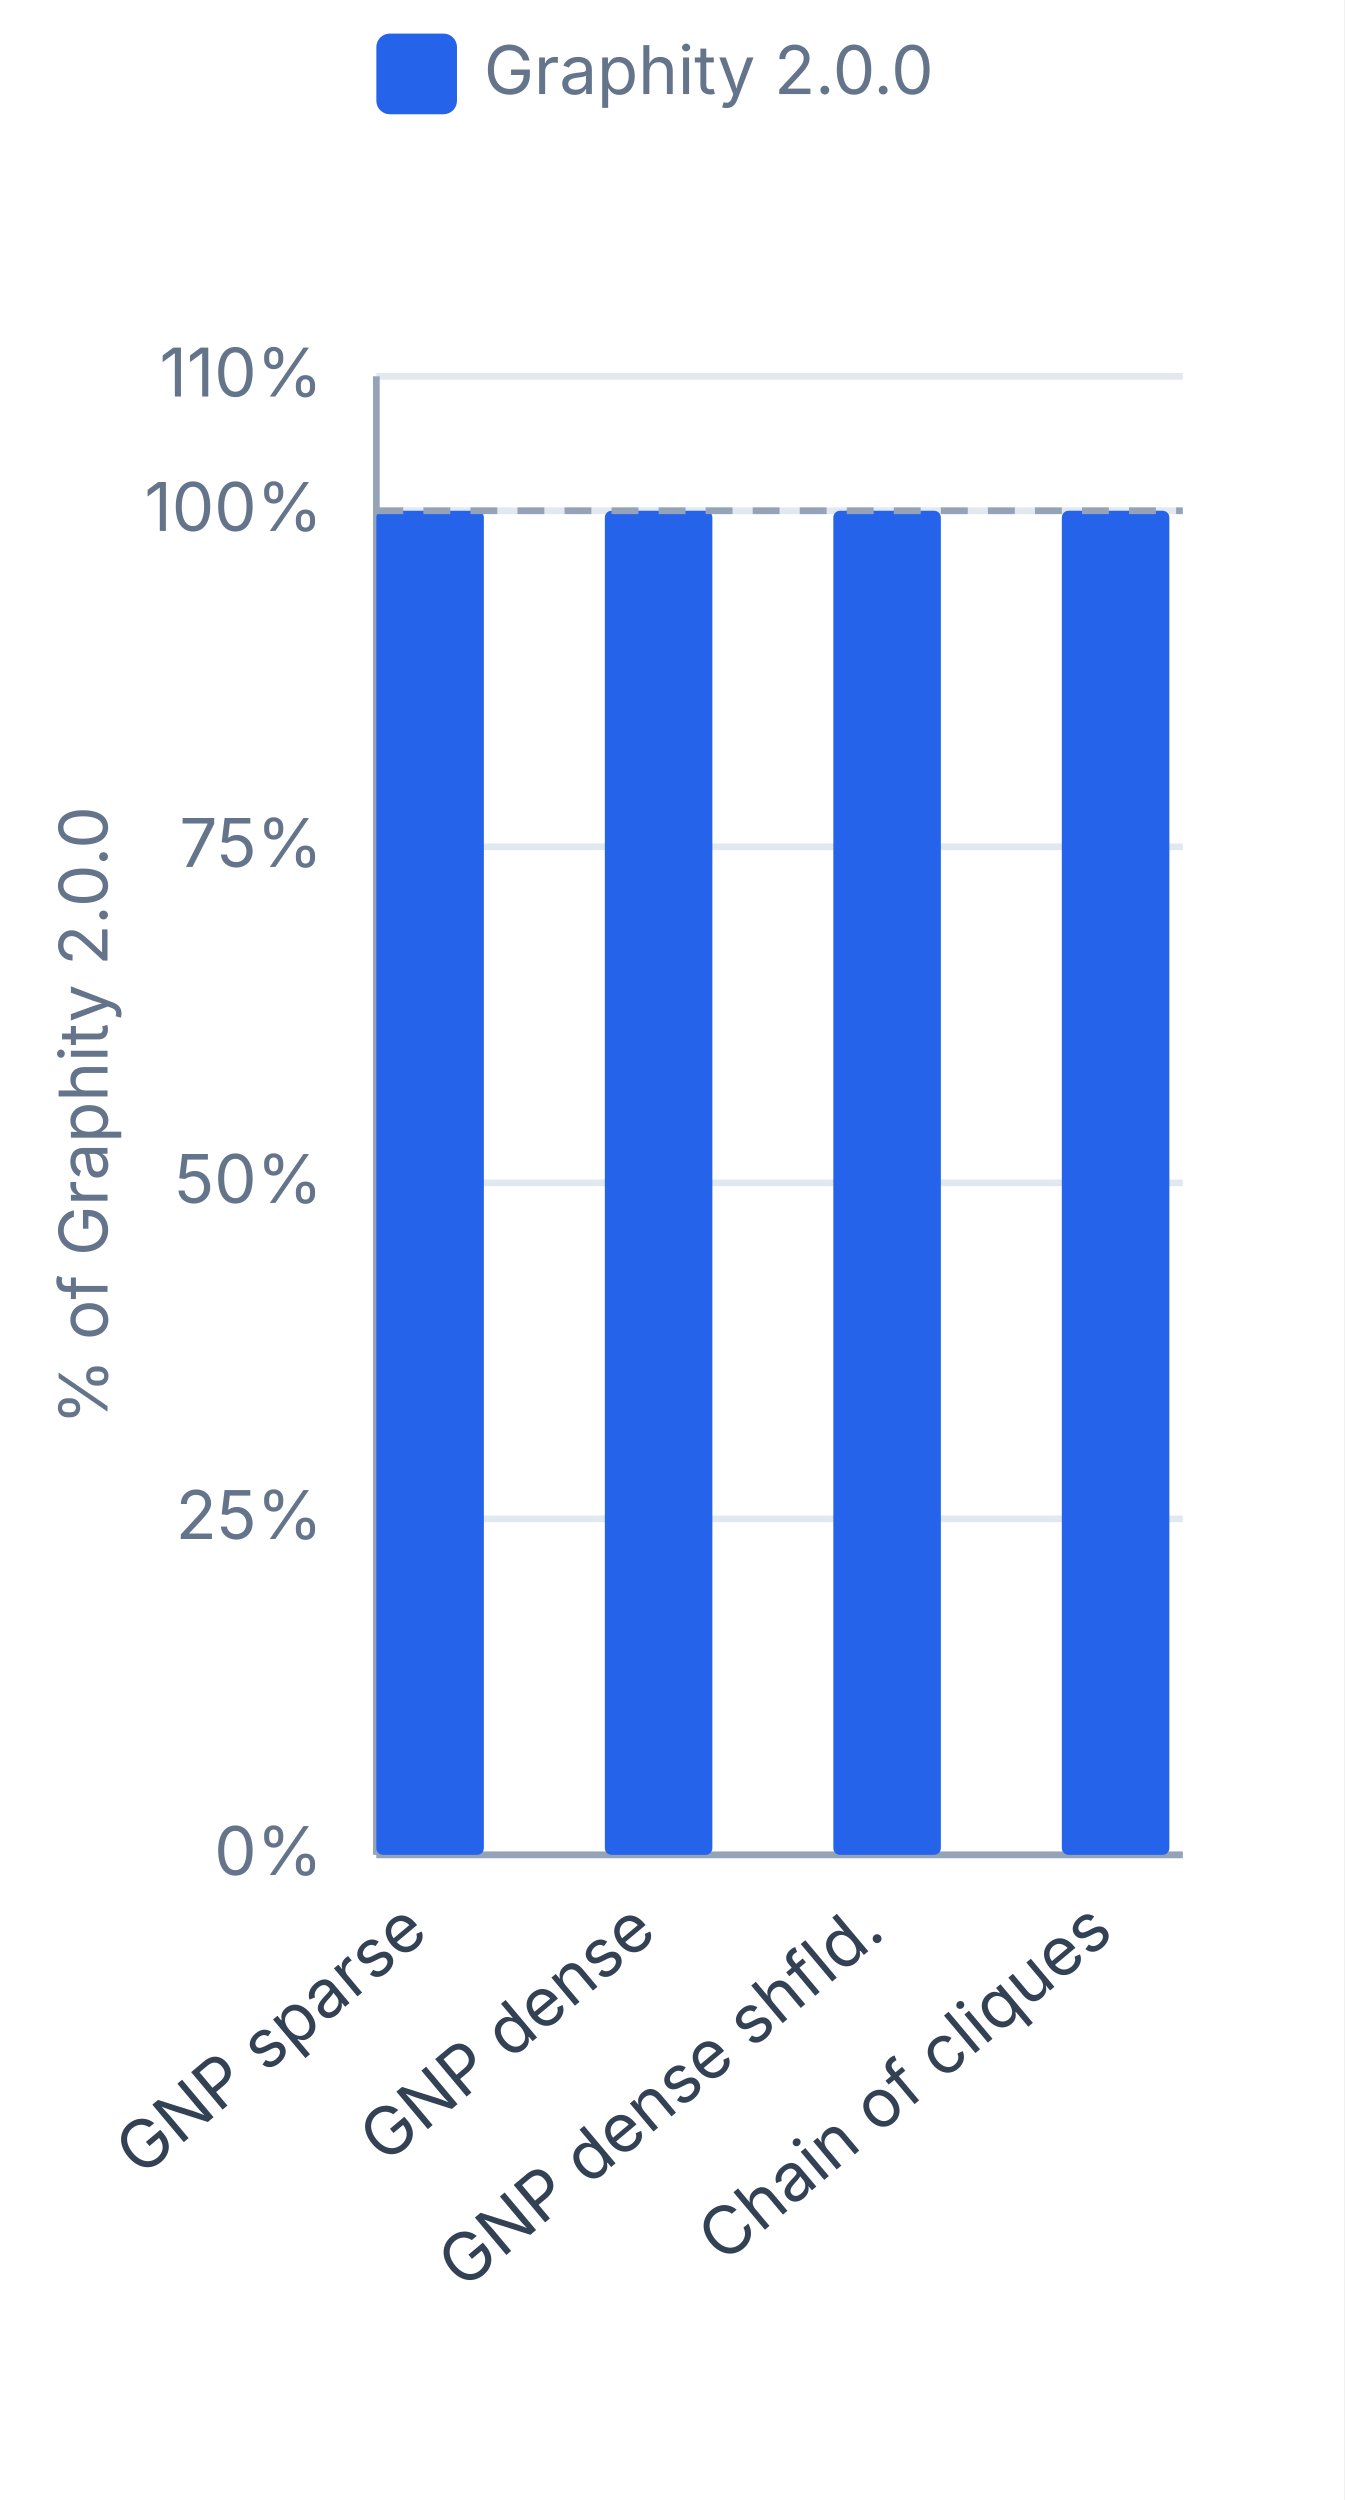
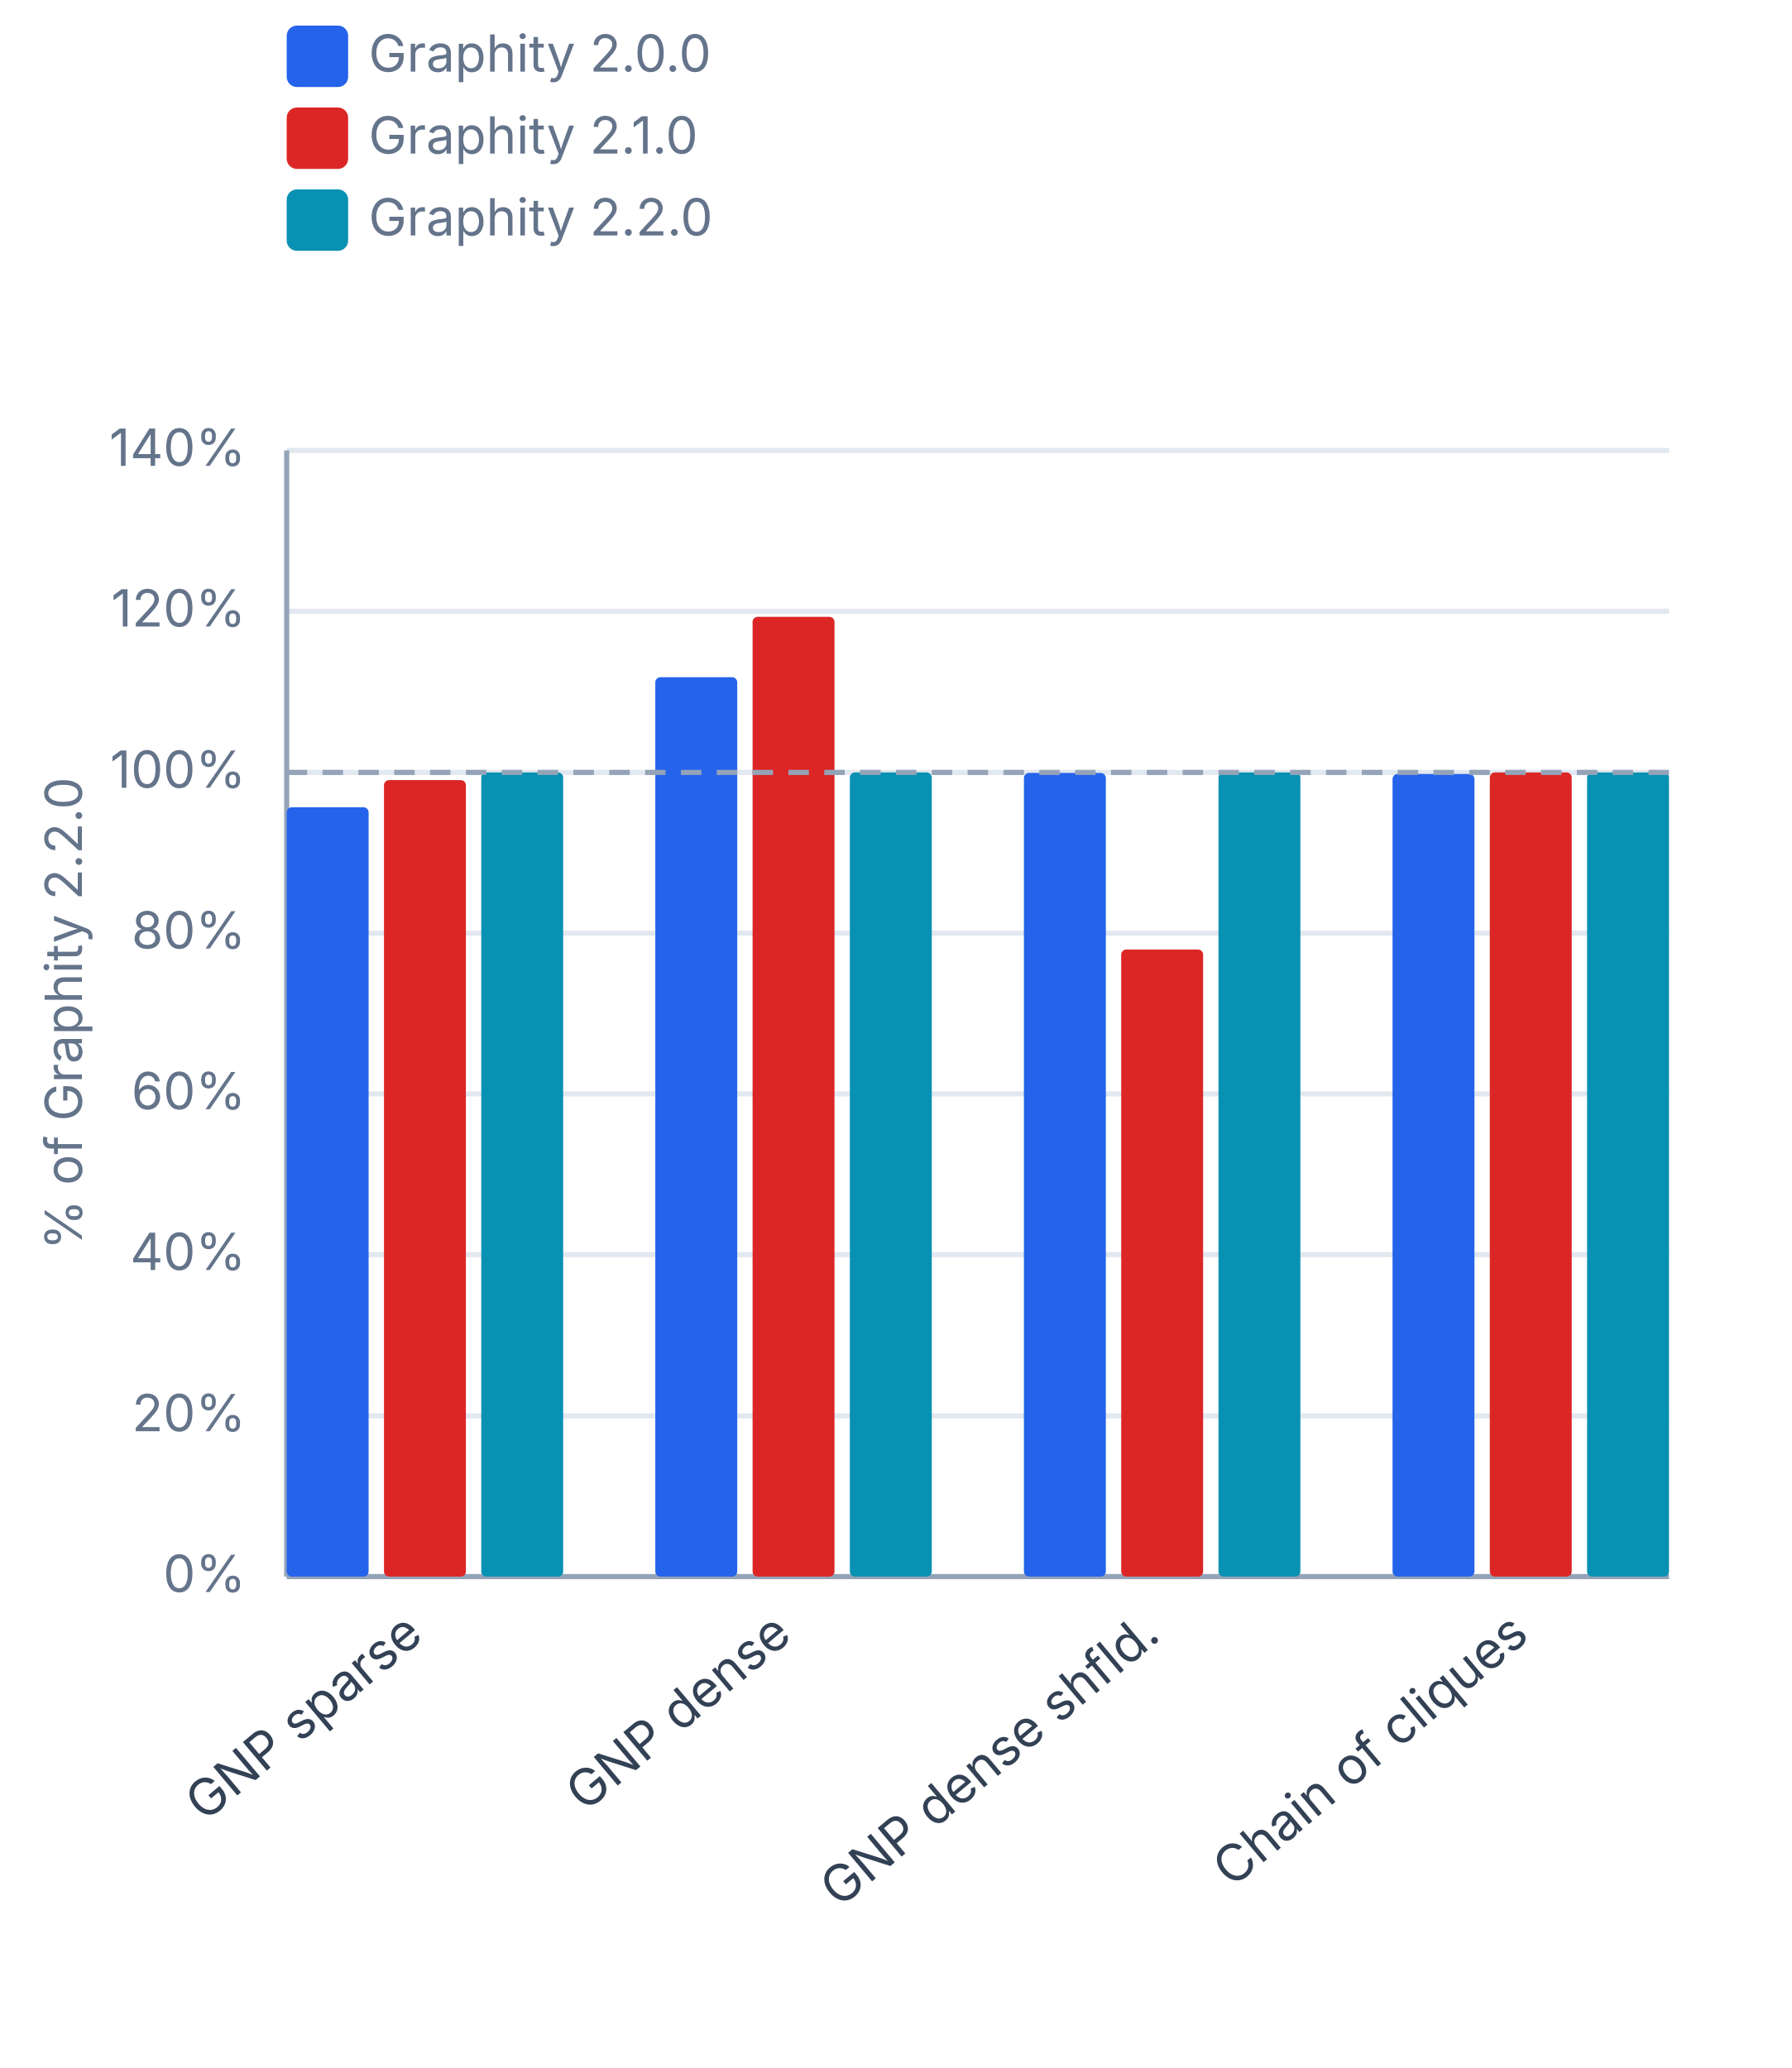
- <svg xmlns="http://www.w3.org/2000/svg" width="200" height="372" viewBox="0 0 200 372" role="img">
+ <svg xmlns="http://www.w3.org/2000/svg" width="350" height="404" viewBox="0 0 350 404" role="img">
  <style>text{font-family:ui-sans-serif,system-ui,-apple-system,Segoe UI,sans-serif;font-size:11px;fill:#334155}.axis{stroke:#94a3b8;stroke-width:1;fill:none}.grid{stroke:#e2e8f0;stroke-width:1}.ylabel{fill:#64748b;font-size:10px}.tick{fill:#64748b;font-size:10px}.xlabel{font-size:10px}</style>
-   <rect x="0" y="0" width="200" height="372" fill="#ffffff" />
+   <rect x="0" y="0" width="350" height="404" fill="#ffffff" />
  <rect x="56" y="5" width="12" height="12" rx="2" fill="#2563eb" />
  <text x="72" y="14" class="tick">Graphity 2.0.0</text>
-   <line class="grid" x1="56" y1="276.0" x2="176" y2="276.0" />
-   <text class="tick" x="48" y="279.0" text-anchor="end">0%</text>
-   <line class="grid" x1="56" y1="226.0" x2="176" y2="226.0" />
-   <text class="tick" x="48" y="229.0" text-anchor="end">25%</text>
-   <line class="grid" x1="56" y1="176.0" x2="176" y2="176.0" />
-   <text class="tick" x="48" y="179.0" text-anchor="end">50%</text>
-   <line class="grid" x1="56" y1="126.0" x2="176" y2="126.0" />
-   <text class="tick" x="48" y="129.0" text-anchor="end">75%</text>
-   <line class="grid" x1="56" y1="76.0" x2="176" y2="76.0" />
-   <text class="tick" x="48" y="79.0" text-anchor="end">100%</text>
-   <line class="grid" x1="56" y1="56.0" x2="176" y2="56.0" />
-   <text class="tick" x="48" y="59.0" text-anchor="end">110%</text>
-   <line class="axis" x1="56" y1="56" x2="56" y2="276" />
-   <line class="axis" x1="56" y1="276" x2="176" y2="276" />
-   <text class="ylabel" x="16" y="166.0" text-anchor="middle" transform="rotate(-90 16 166.0)">% of Graphity 2.0.0</text>
-   <text class="xlabel" x="64.0" y="288.0" text-anchor="end" transform="rotate(-40 64.0 288.0)">GNP sparse</text>
-   <rect x="56.0" y="76.0" width="16" height="200.0" fill="#2563eb" rx="1" />
-   <text class="xlabel" x="98.0" y="288.0" text-anchor="end" transform="rotate(-40 98.0 288.0)">GNP dense</text>
-   <rect x="90.0" y="76.0" width="16" height="200.0" fill="#2563eb" rx="1" />
-   <text class="xlabel" x="132.0" y="288.0" text-anchor="end" transform="rotate(-40 132.0 288.0)">GNP dense shfld.</text>
-   <rect x="124.0" y="76.0" width="16" height="200.0" fill="#2563eb" rx="1" />
-   <text class="xlabel" x="166.0" y="288.0" text-anchor="end" transform="rotate(-40 166.0 288.0)">Chain of cliques</text>
-   <rect x="158.0" y="76.0" width="16" height="200.0" fill="#2563eb" rx="1" />
-   <line x1="56" y1="76.0" x2="176" y2="76.0" stroke="#94a3b8" stroke-width="1" stroke-dasharray="4 3" />
+   <rect x="56" y="21" width="12" height="12" rx="2" fill="#dc2626" />
+   <text x="72" y="30" class="tick">Graphity 2.1.0</text>
+   <rect x="56" y="37" width="12" height="12" rx="2" fill="#0891b2" />
+   <text x="72" y="46" class="tick">Graphity 2.2.0</text>
+   <line class="grid" x1="56" y1="308.0" x2="326" y2="308.0" />
+   <text class="tick" x="48" y="311.0" text-anchor="end">0%</text>
+   <line class="grid" x1="56" y1="276.6" x2="326" y2="276.6" />
+   <text class="tick" x="48" y="279.6" text-anchor="end">20%</text>
+   <line class="grid" x1="56" y1="245.1" x2="326" y2="245.1" />
+   <text class="tick" x="48" y="248.1" text-anchor="end">40%</text>
+   <line class="grid" x1="56" y1="213.7" x2="326" y2="213.7" />
+   <text class="tick" x="48" y="216.7" text-anchor="end">60%</text>
+   <line class="grid" x1="56" y1="182.3" x2="326" y2="182.3" />
+   <text class="tick" x="48" y="185.3" text-anchor="end">80%</text>
+   <line class="grid" x1="56" y1="150.9" x2="326" y2="150.9" />
+   <text class="tick" x="48" y="153.9" text-anchor="end">100%</text>
+   <line class="grid" x1="56" y1="119.4" x2="326" y2="119.4" />
+   <text class="tick" x="48" y="122.4" text-anchor="end">120%</text>
+   <line class="grid" x1="56" y1="88.0" x2="326" y2="88.0" />
+   <text class="tick" x="48" y="91.0" text-anchor="end">140%</text>
+   <line class="axis" x1="56" y1="88" x2="56" y2="308" />
+   <line class="axis" x1="56" y1="308" x2="326" y2="308" />
+   <text class="ylabel" x="16" y="198.0" text-anchor="middle" transform="rotate(-90 16 198.0)">% of Graphity 2.2.0</text>
+   <text class="xlabel" x="83.0" y="320.0" text-anchor="end" transform="rotate(-40 83.0 320.0)">GNP sparse</text>
+   <rect x="56.0" y="157.7" width="16" height="150.3" fill="#2563eb" rx="1" />
+   <rect x="75.0" y="152.4" width="16" height="155.6" fill="#dc2626" rx="1" />
+   <rect x="94.0" y="150.9" width="16" height="157.1" fill="#0891b2" rx="1" />
+   <text class="xlabel" x="155.0" y="320.0" text-anchor="end" transform="rotate(-40 155.0 320.0)">GNP dense</text>
+   <rect x="128.0" y="132.3" width="16" height="175.7" fill="#2563eb" rx="1" />
+   <rect x="147.0" y="120.5" width="16" height="187.5" fill="#dc2626" rx="1" />
+   <rect x="166.0" y="150.9" width="16" height="157.1" fill="#0891b2" rx="1" />
+   <text class="xlabel" x="227.0" y="320.0" text-anchor="end" transform="rotate(-40 227.0 320.0)">GNP dense shfld.</text>
+   <rect x="200.0" y="151.0" width="16" height="157.0" fill="#2563eb" rx="1" />
+   <rect x="219.0" y="185.5" width="16" height="122.5" fill="#dc2626" rx="1" />
+   <rect x="238.0" y="150.9" width="16" height="157.1" fill="#0891b2" rx="1" />
+   <text class="xlabel" x="299.0" y="320.0" text-anchor="end" transform="rotate(-40 299.0 320.0)">Chain of cliques</text>
+   <rect x="272.0" y="151.2" width="16" height="156.8" fill="#2563eb" rx="1" />
+   <rect x="291.0" y="150.9" width="16" height="157.1" fill="#dc2626" rx="1" />
+   <rect x="310.0" y="150.9" width="16" height="157.1" fill="#0891b2" rx="1" />
+   <line x1="56" y1="150.9" x2="326" y2="150.9" stroke="#94a3b8" stroke-width="1" stroke-dasharray="4 3" />
</svg>
